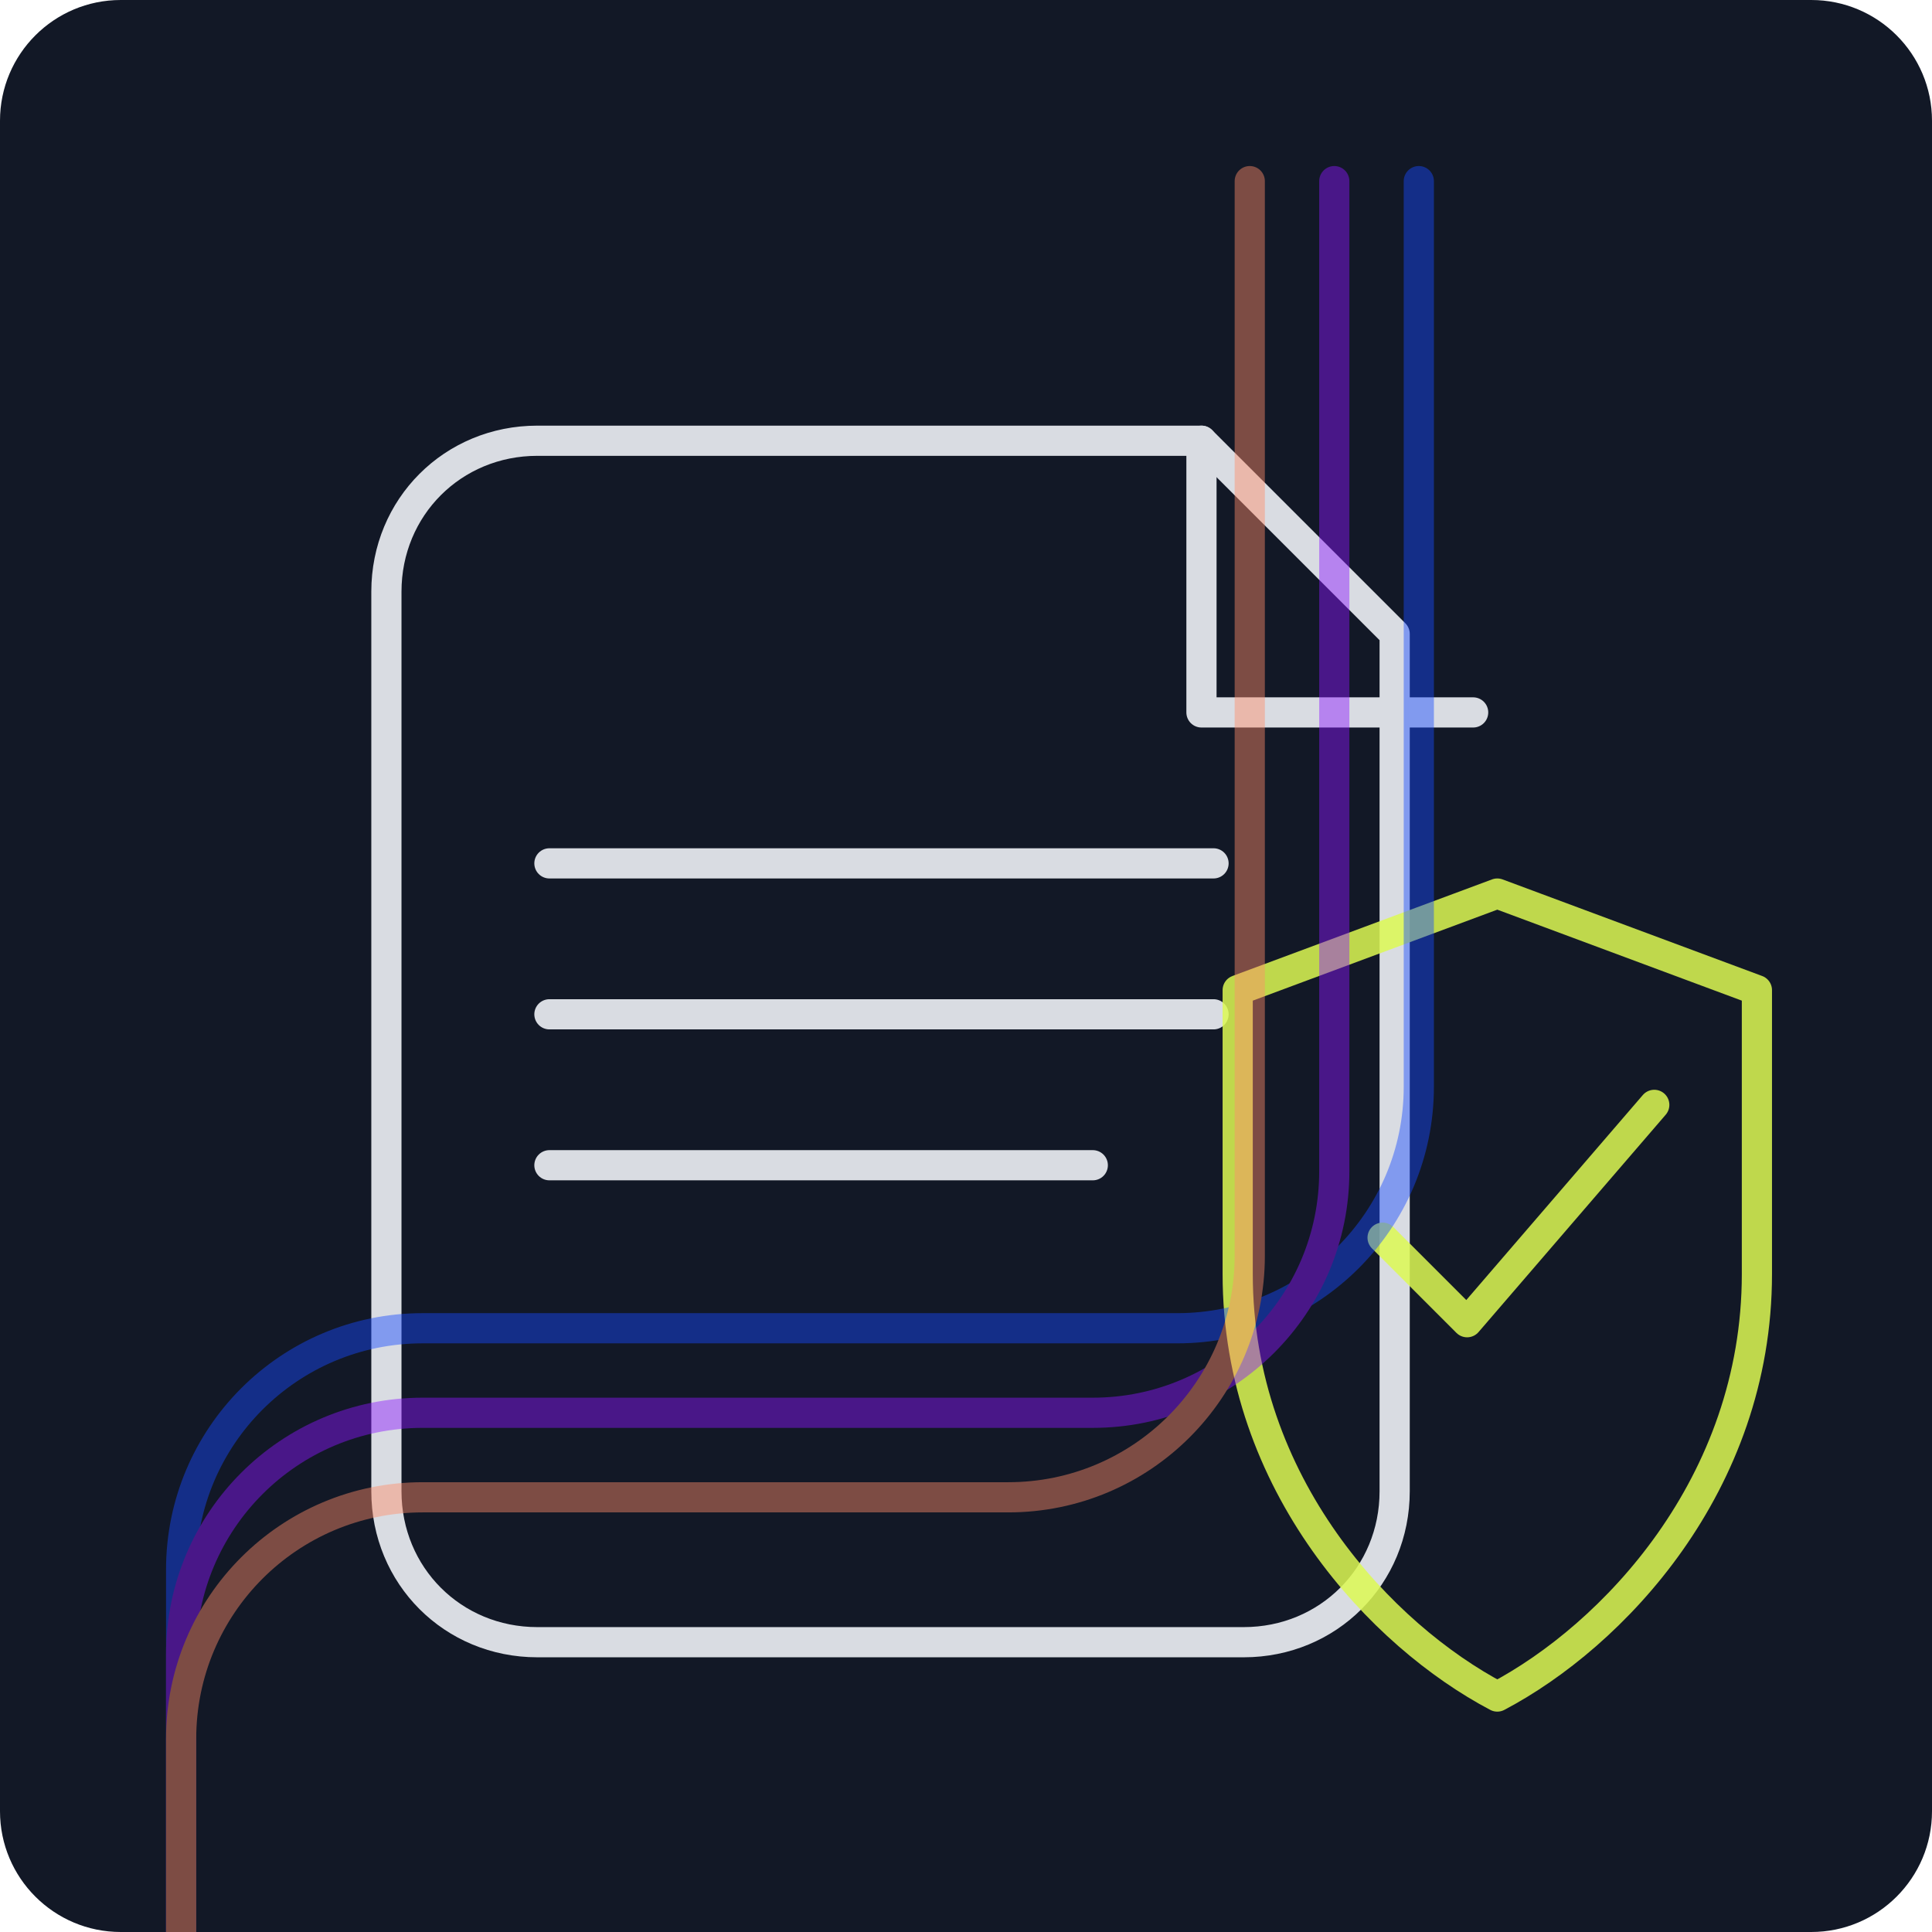
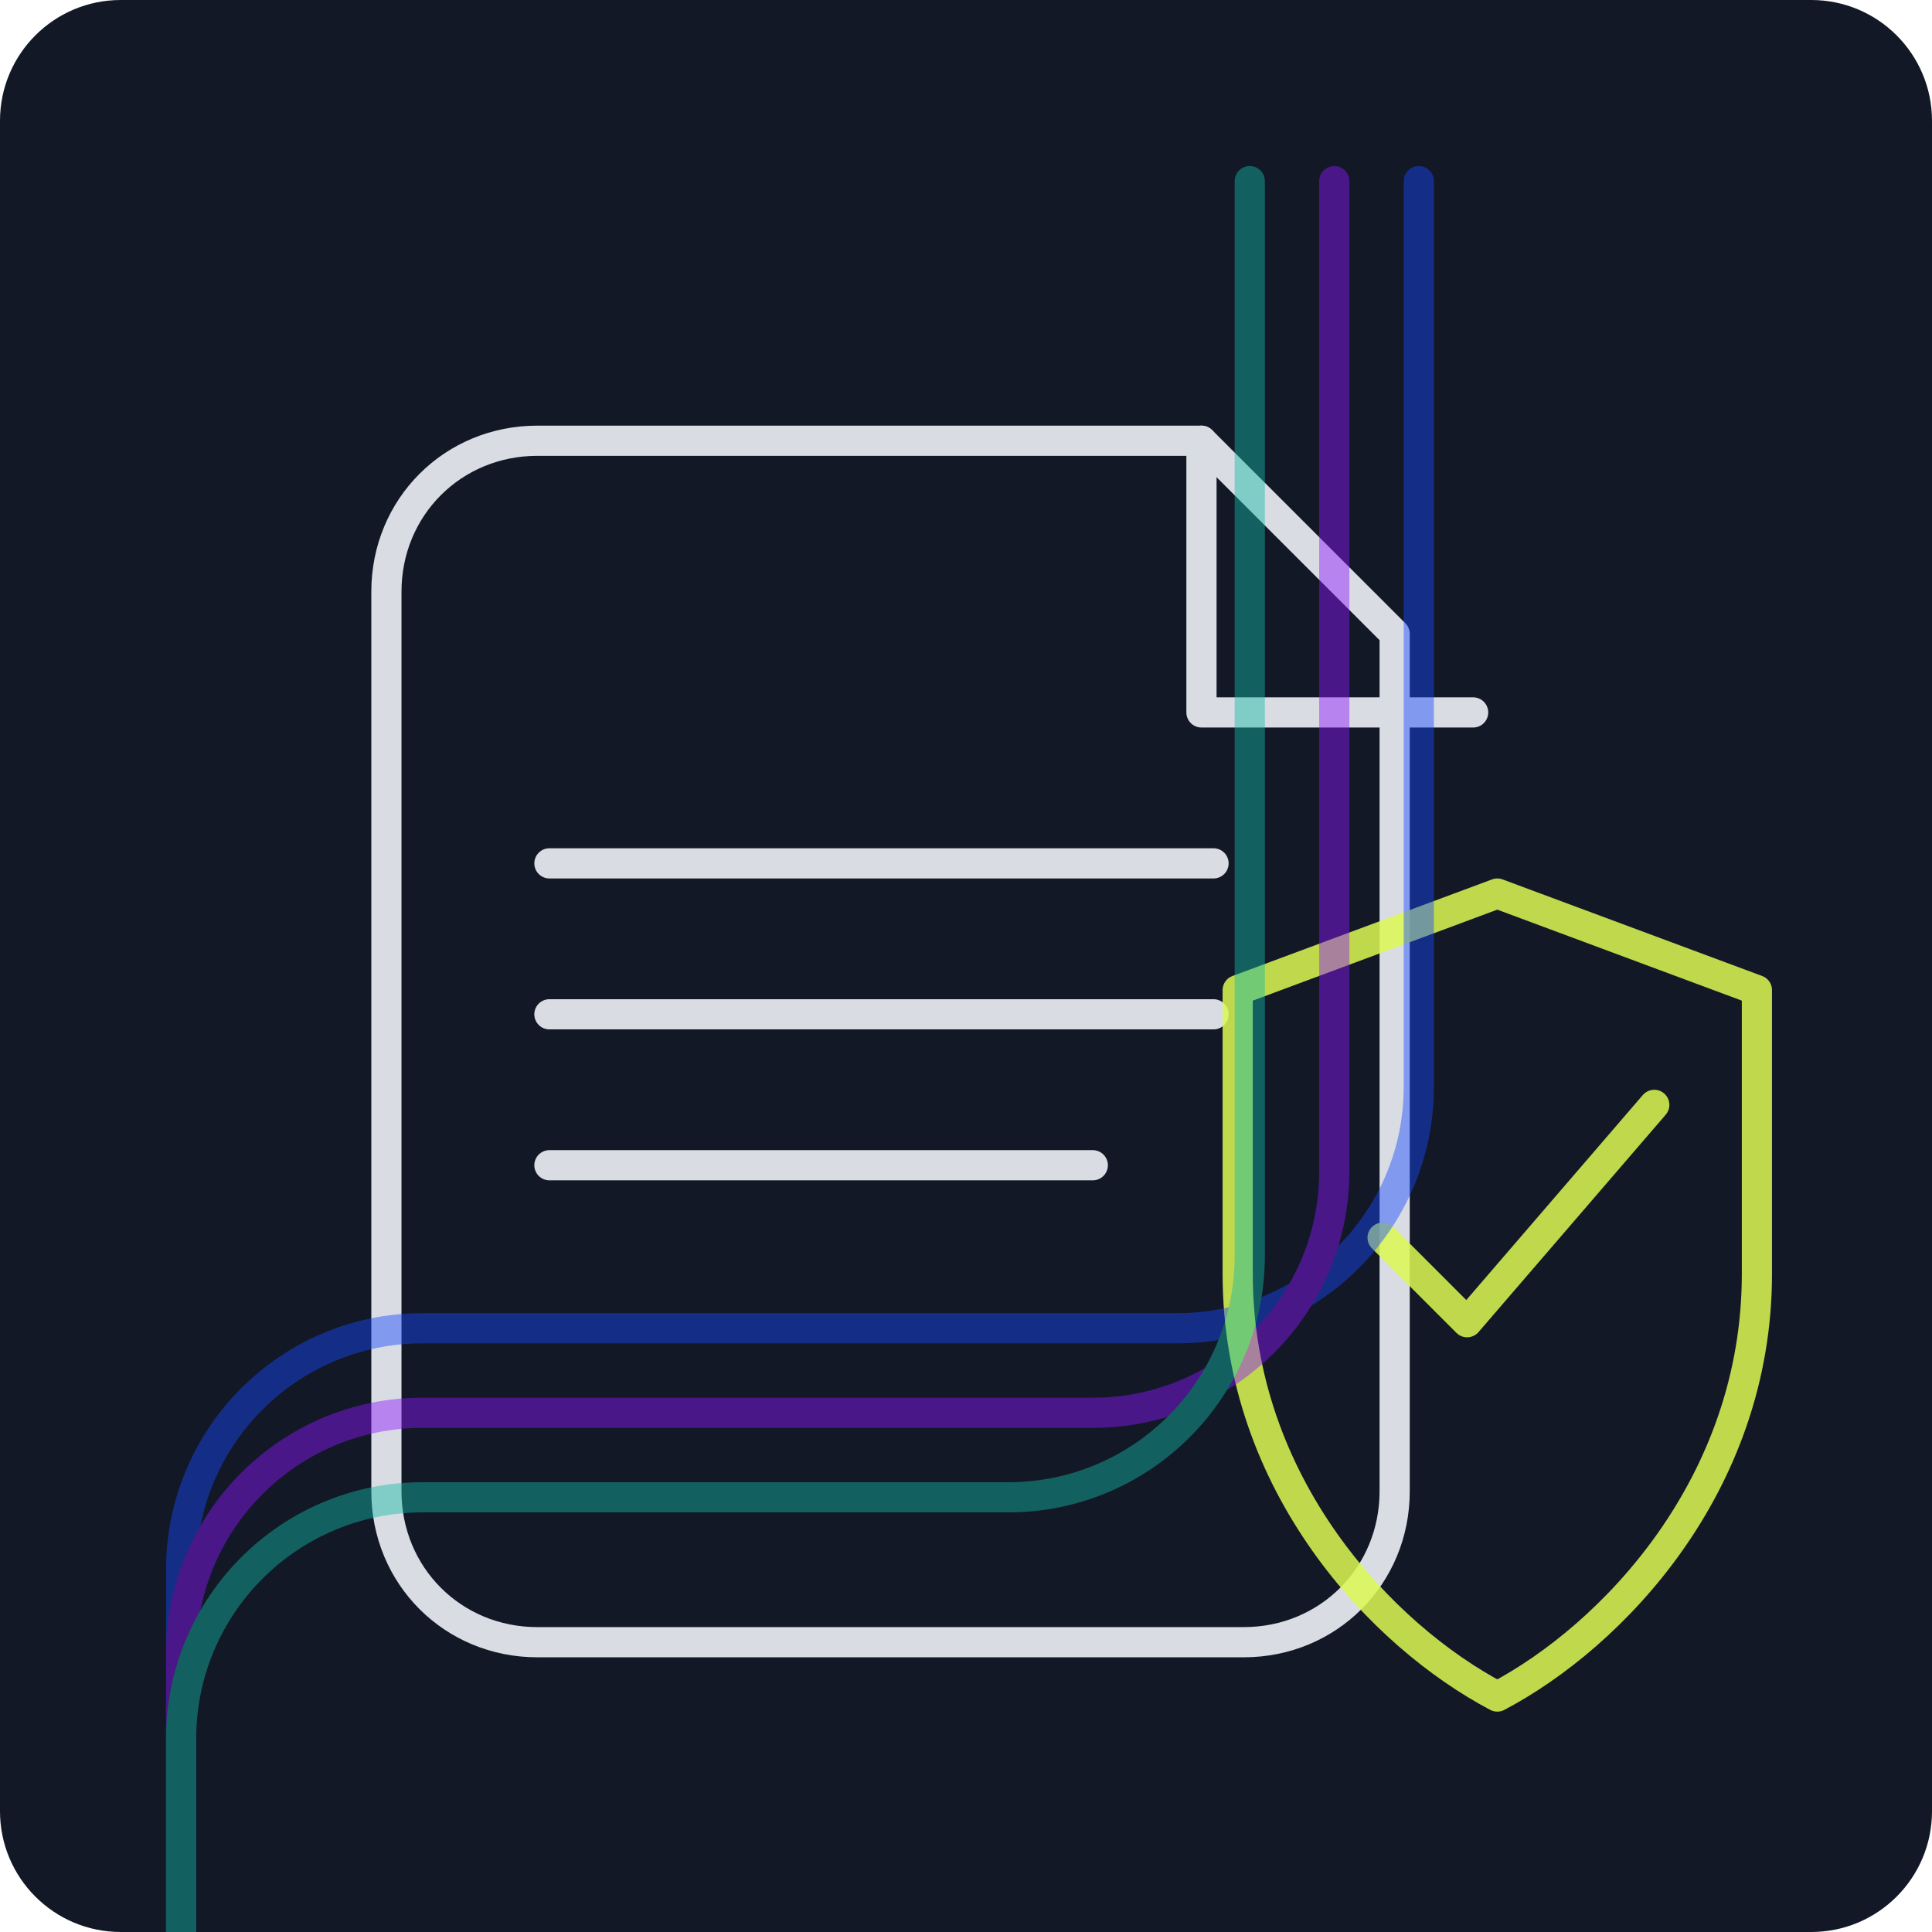
<svg xmlns="http://www.w3.org/2000/svg" viewBox="0 0 640 640" aria-hidden="true" focusable="false">
  <rect width="640" height="640" rx="40" fill="#121826" />
  <g fill="none" stroke="#e3e6eb" stroke-linecap="round" stroke-linejoin="round" stroke-width="10" opacity=".95">
    <path d="M178 146h220l64 64v284c0 28-22 50-50 50H178c-28 0-50-22-50-50V196c0-28 22-50 50-50z" />
    <path d="M398 146v90h90" />
    <path d="M182 286h220" />
    <path d="M182 336h220" />
    <path d="M182 386h180" />
  </g>
  <g fill="none" stroke-linecap="round" stroke-linejoin="round" stroke-width="10">
    <path d="M496 296l86 32v94c0 70-48 120-86 140-38-20-86-70-86-140v-94z" stroke="#ddf952" opacity=".85" />
    <path d="M458 410l28 28 62-72" stroke="#ddf952" opacity=".85" />
  </g>
  <g fill="none" stroke-linecap="round" stroke-linejoin="round" stroke-width="10" opacity=".45">
    <path d="M60 640V520c0-44.2 35.8-80 80-80h250c44.2 0 80-35.8 80-80V60" stroke="#174aff" />
    <path d="M60 640V548c0-44.2 35.8-80 80-80h222c44.2 0 80-35.8 80-80V60" stroke="#8b17ff" />
-     <path d="M60 640V576c0-44.2 35.8-80 80-80h194c44.2 0 80-35.8 80-80V60" stroke="#ff8c69" />
+     <path d="M60 640V576c0-44.2 35.8-80 80-80h194c44.2 0 80-35.8 80-80V60" stroke="#14B8A6" />
  </g>
</svg>
